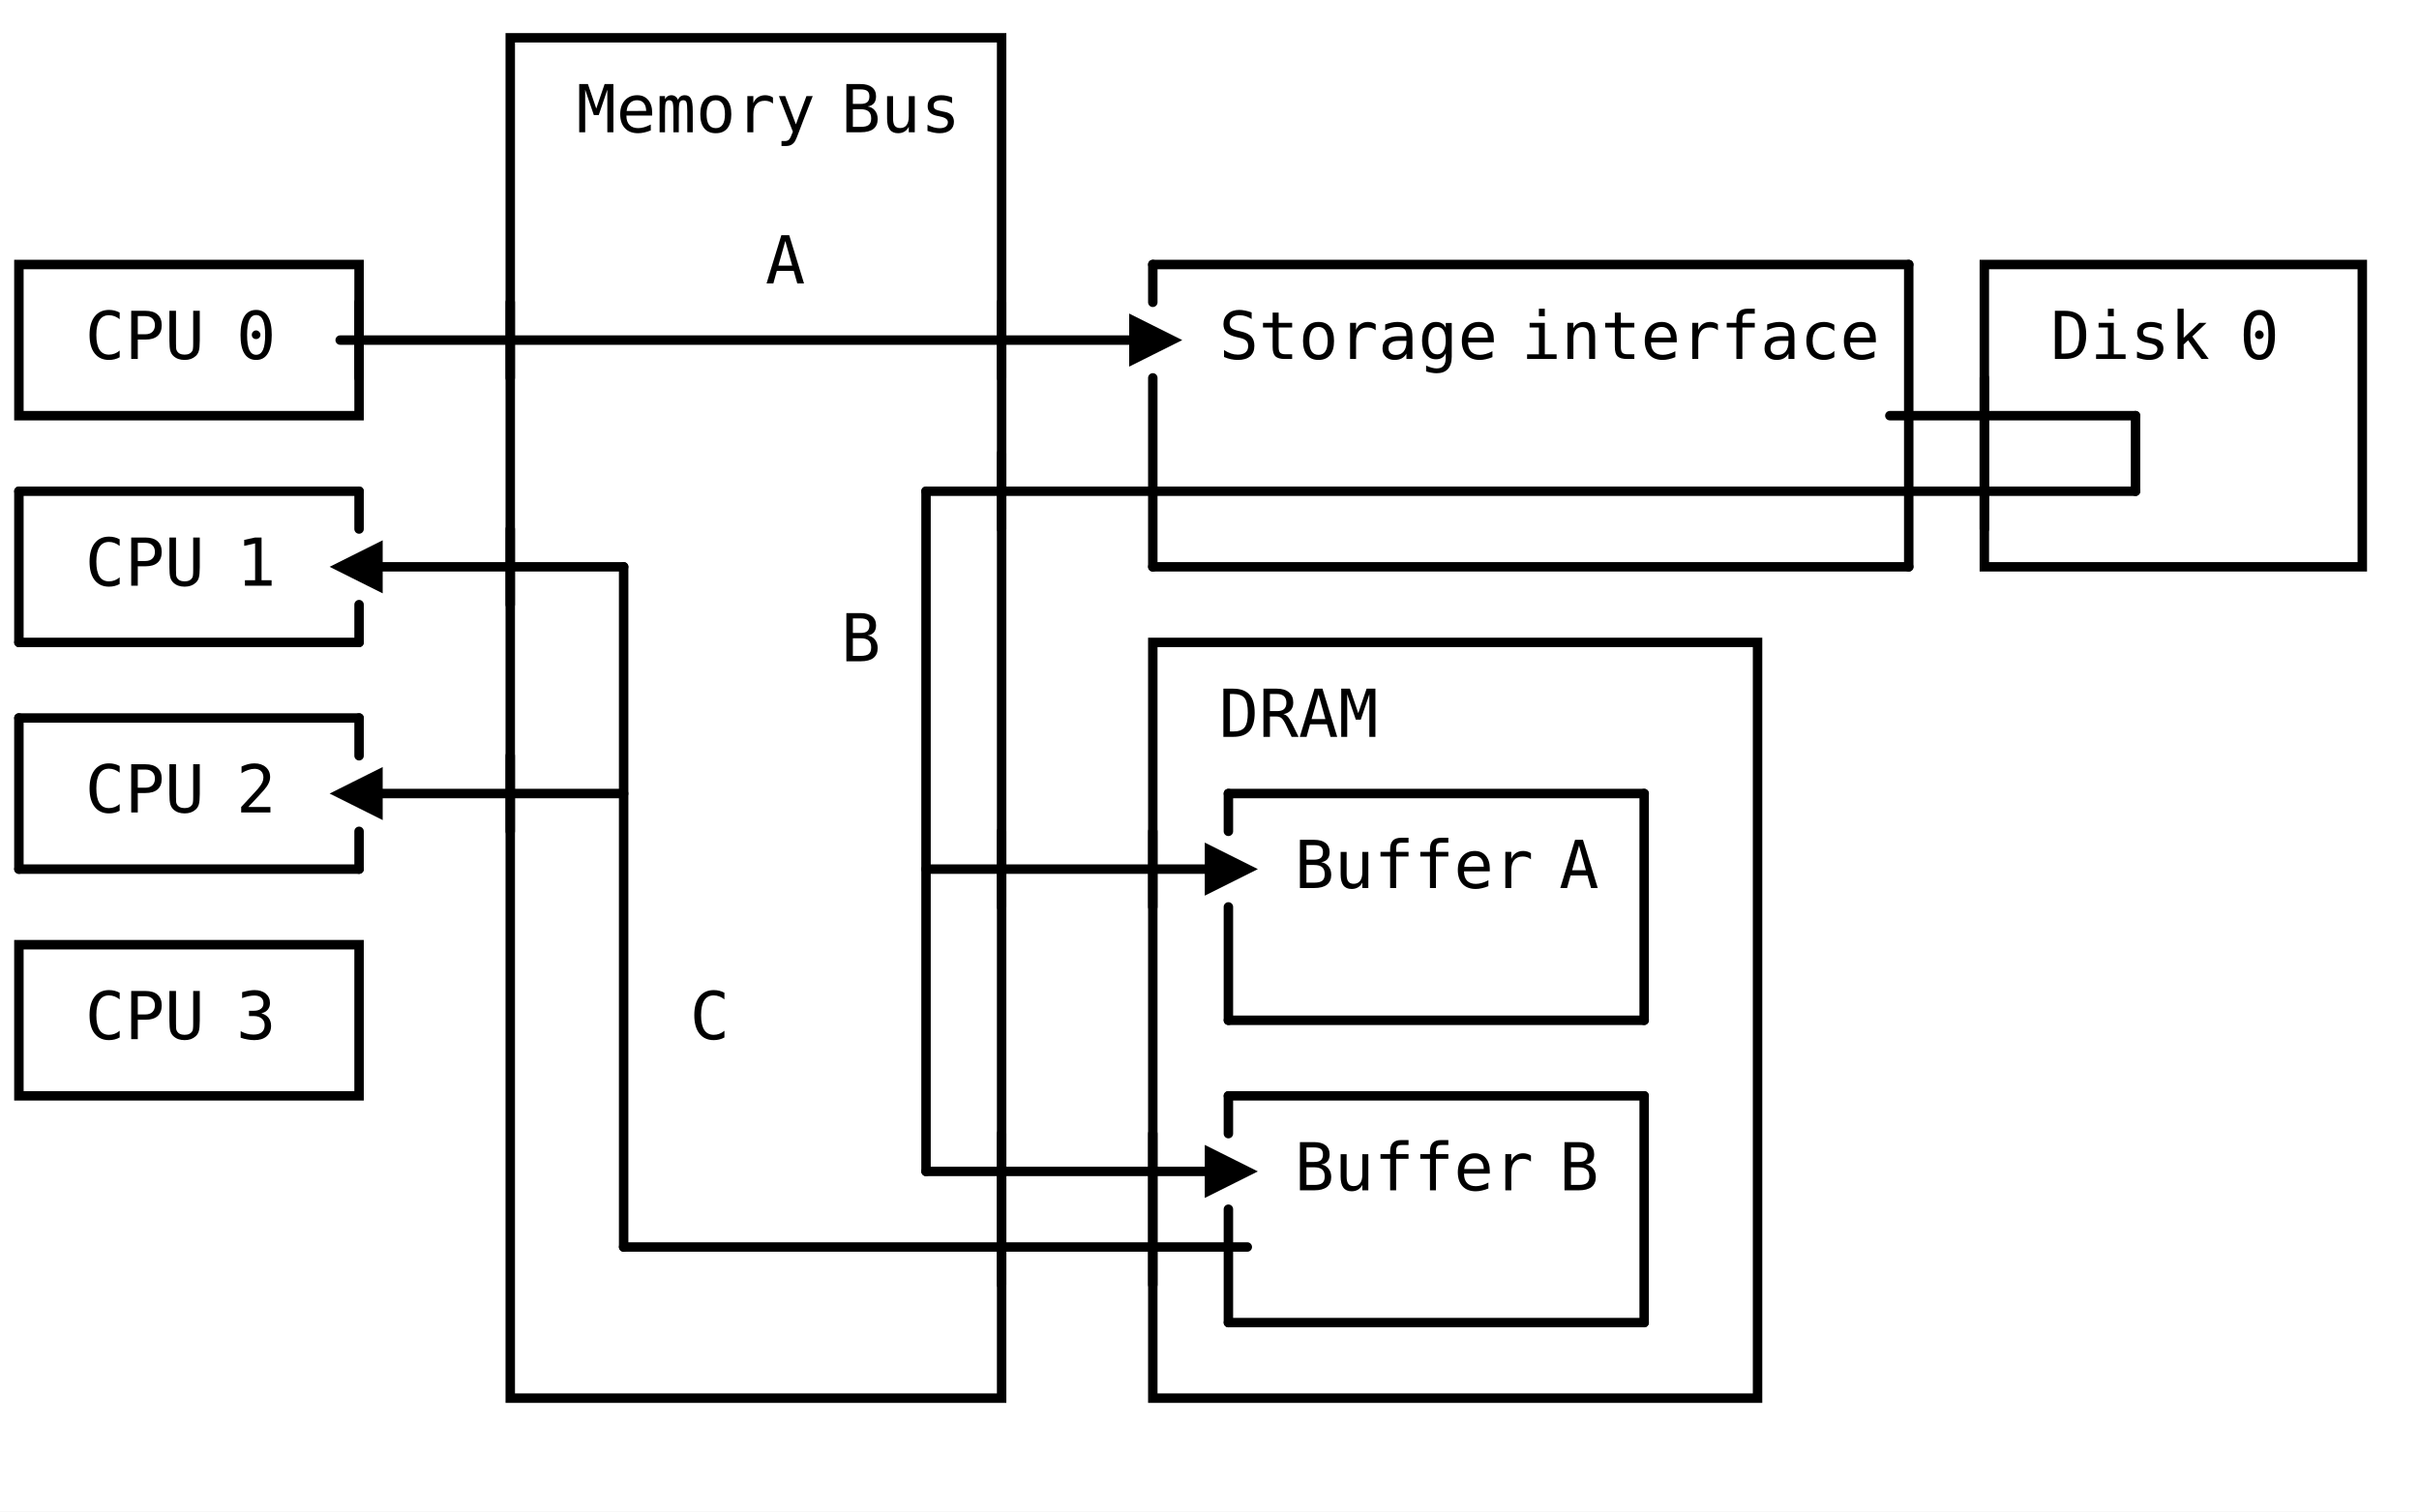
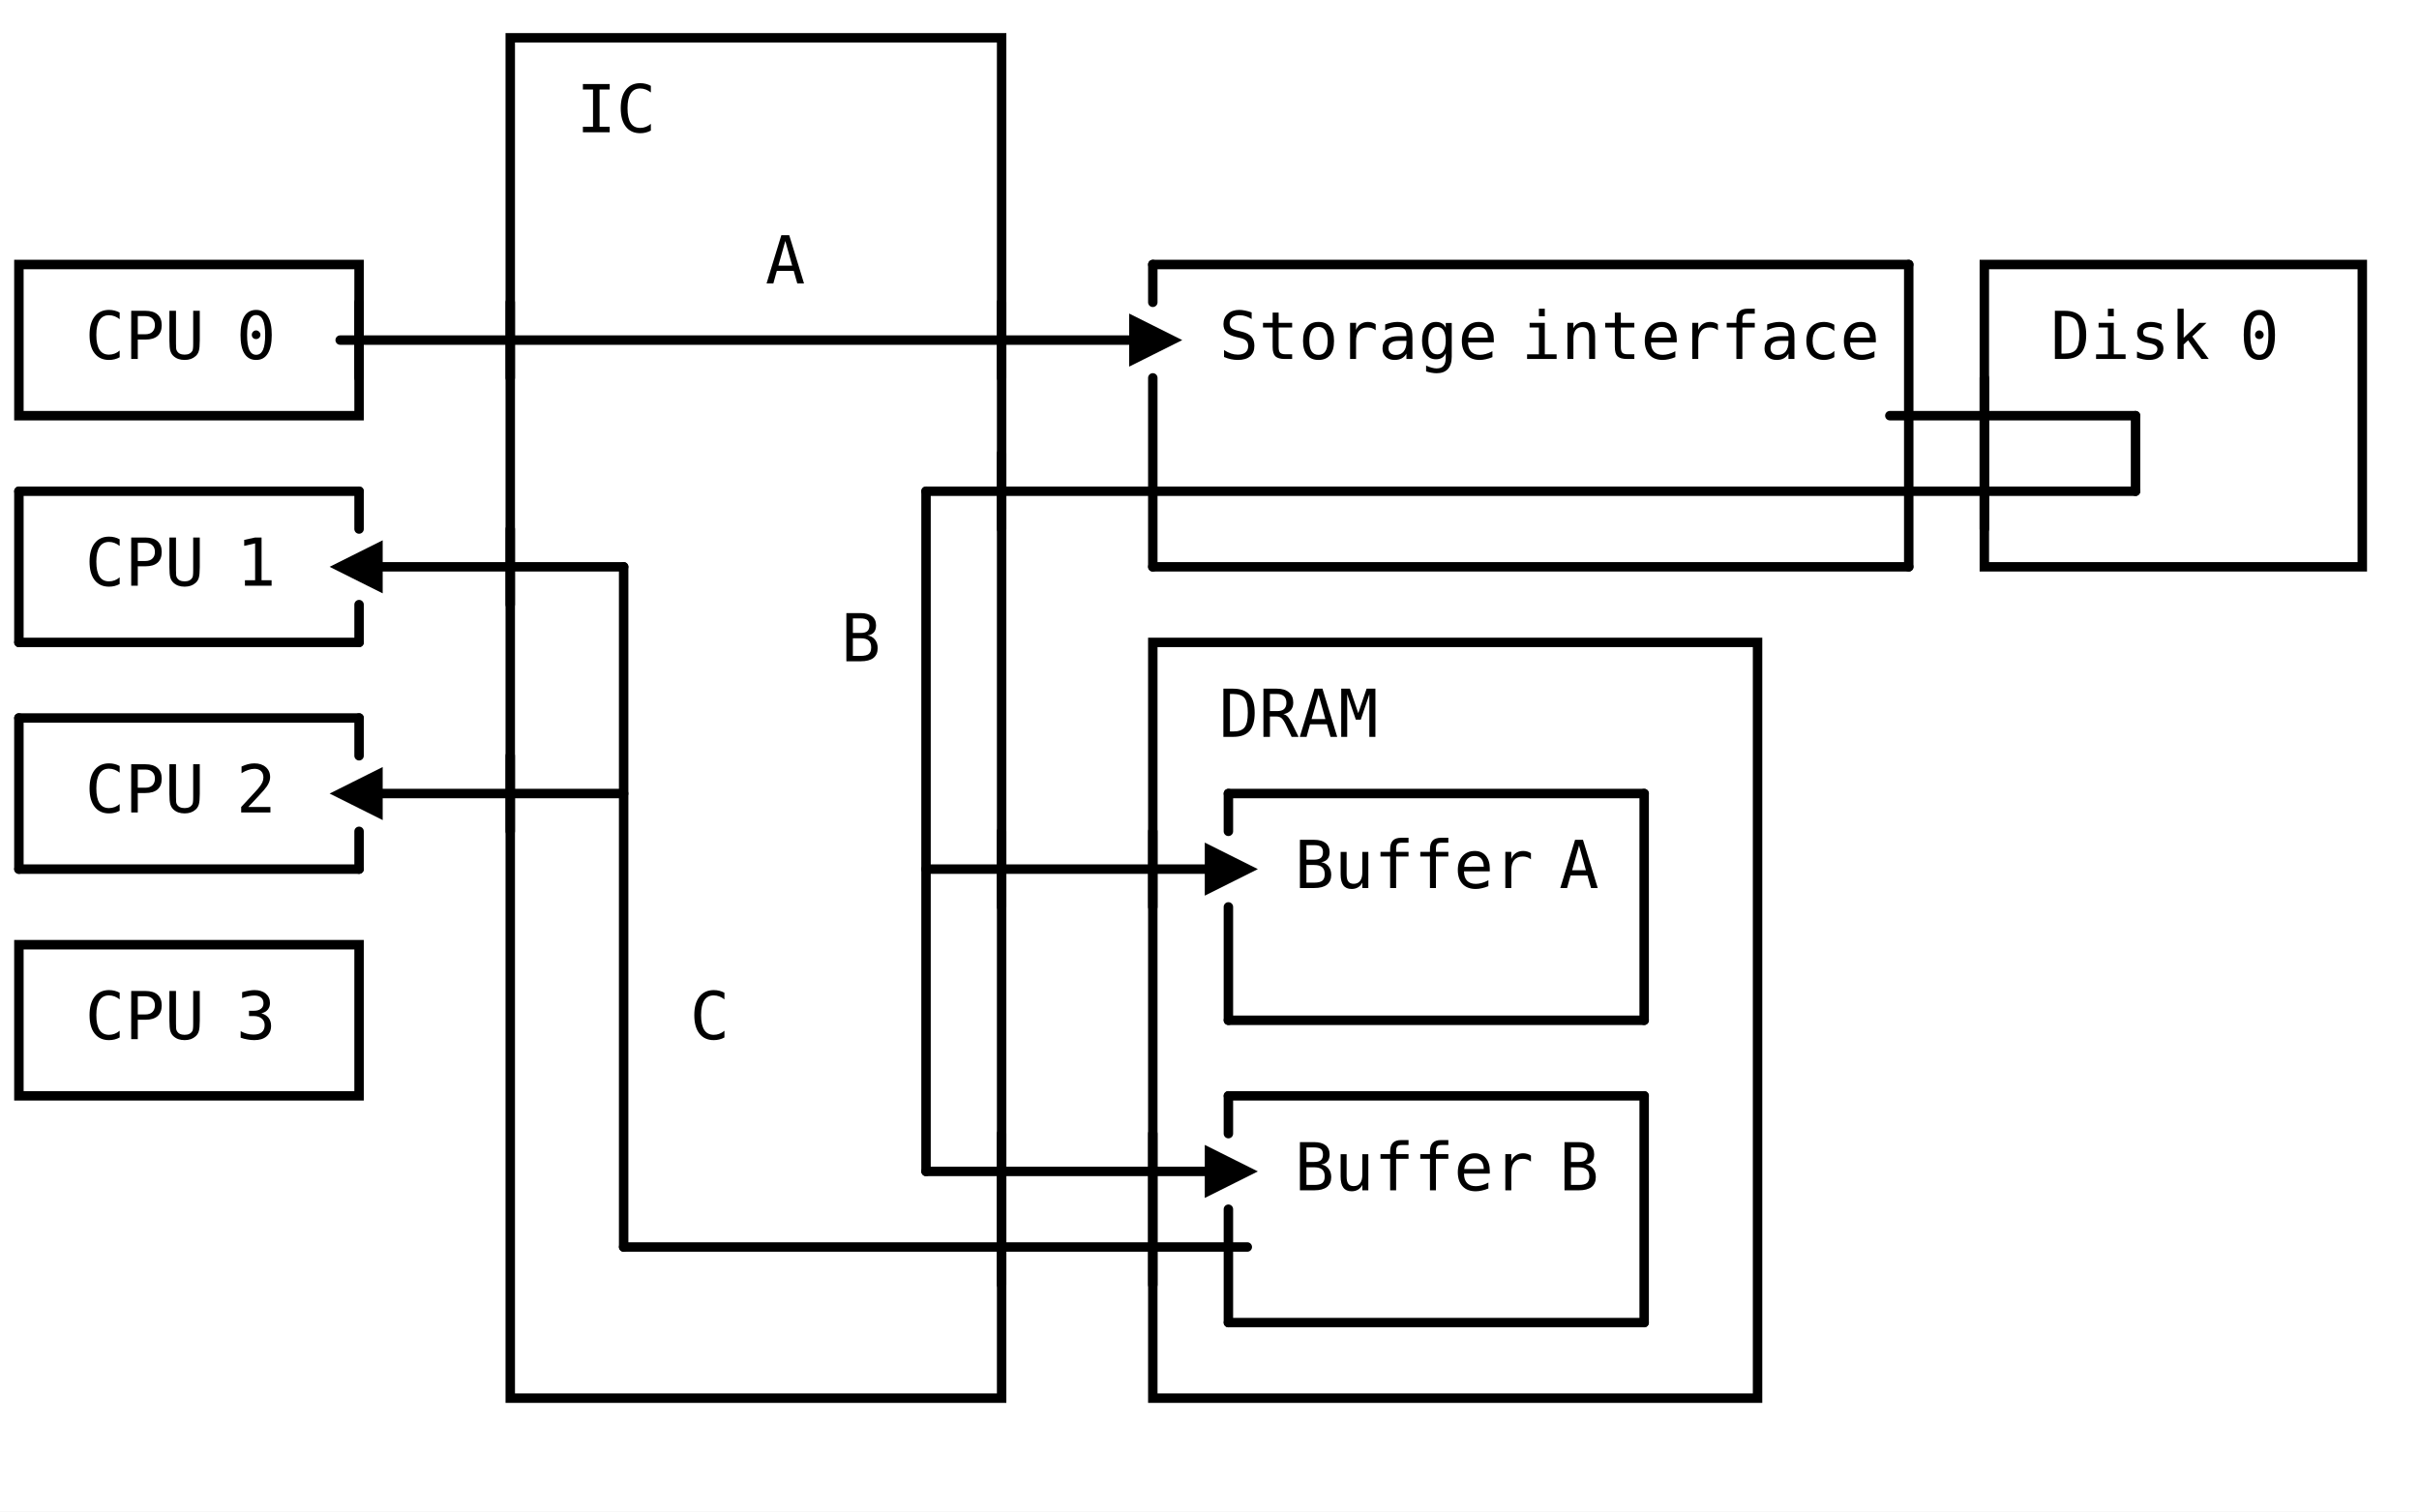
<svg xmlns="http://www.w3.org/2000/svg" width="512" height="320" class="svgbob">
  <style>.svgbob line, .svgbob path, .svgbob circle, .svgbob rect, .svgbob polygon {
    stroke: black;
    stroke-width: 2;
    stroke-opacity: 1;
    fill-opacity: 1;
    stroke-linecap: round;
    stroke-linejoin: miter;
}
.svgbob text {
    white-space: pre;
    fill: black;
    font-family: Iosevka Fixed, monospace;
    font-size: 14px;
}
.svgbob rect.backdrop {
    stroke: none;
    fill: white;
}
.svgbob .broken {
    stroke-dasharray: 8;
}
.svgbob .filled {
    fill: black;
}
.svgbob .bg_filled {
    fill: white;
    stroke-width: 1;
}
.svgbob .nofill {
    fill: white;
}
.svgbob .end_marked_arrow {
    marker-end: url(#arrow);
}
.svgbob .start_marked_arrow {
    marker-start: url(#arrow);
}
.svgbob .end_marked_diamond {
    marker-end: url(#diamond);
}
.svgbob .start_marked_diamond {
    marker-start: url(#diamond);
}
.svgbob .end_marked_circle {
    marker-end: url(#circle);
}
.svgbob .start_marked_circle {
    marker-start: url(#circle);
}
.svgbob .end_marked_open_circle {
    marker-end: url(#open_circle);
}
.svgbob .start_marked_open_circle {
    marker-start: url(#open_circle);
}
.svgbob .end_marked_big_open_circle {
    marker-end: url(#big_open_circle);
}
.svgbob .start_marked_big_open_circle {
    marker-start: url(#big_open_circle);
}</style>
  <defs>
    <marker id="arrow" viewBox="-2 -2 8 8" refX="4" refY="2" markerWidth="7" markerHeight="7" orient="auto-start-reverse">
      <polygon points="0,0 0,4 4,2 0,0" />
    </marker>
    <marker id="diamond" viewBox="-2 -2 8 8" refX="4" refY="2" markerWidth="7" markerHeight="7" orient="auto-start-reverse">
      <polygon points="0,2 2,0 4,2 2,4 0,2" />
    </marker>
    <marker id="circle" viewBox="0 0 8 8" refX="4" refY="4" markerWidth="7" markerHeight="7" orient="auto-start-reverse">
      <circle cx="4" cy="4" r="2" class="filled" />
    </marker>
    <marker id="open_circle" viewBox="0 0 8 8" refX="4" refY="4" markerWidth="7" markerHeight="7" orient="auto-start-reverse">
      <circle cx="4" cy="4" r="2" class="bg_filled" />
    </marker>
    <marker id="big_open_circle" viewBox="0 0 8 8" refX="4" refY="4" markerWidth="7" markerHeight="7" orient="auto-start-reverse">
      <circle cx="4" cy="4" r="3" class="bg_filled" />
    </marker>
  </defs>
  <rect class="backdrop" x="0" y="0" width="512" height="320" />
  <rect x="108" y="8" width="104" height="288" class="solid nofill" rx="0" />
-   <text x="122" y="28">Memory</text>
-   <text x="178" y="28">Bus</text>
+   <text x="122" y="28">IC</text>
  <text x="162" y="60">A</text>
  <line x1="108" y1="64" x2="108" y2="80" class="solid" />
  <line x1="212" y1="64" x2="212" y2="80" class="solid" />
  <line x1="212" y1="96" x2="212" y2="112" class="solid" />
  <line x1="108" y1="112" x2="108" y2="128" class="solid" />
  <line x1="108" y1="160" x2="108" y2="176" class="solid" />
  <line x1="212" y1="176" x2="212" y2="192" class="solid" />
  <line x1="212" y1="240" x2="212" y2="272" class="solid" />
  <text x="178" y="140">B</text>
  <text x="146" y="220">C</text>
  <rect x="4" y="56" width="72" height="32" class="solid nofill" rx="0" />
  <line x1="76" y1="64" x2="76" y2="80" class="solid" />
  <text x="18" y="76">CPU</text>
  <text x="50" y="76">0</text>
  <rect x="420" y="56" width="80" height="64" class="solid nofill" rx="0" />
  <text x="434" y="76">Disk</text>
  <line x1="420" y1="80" x2="420" y2="112" class="solid" />
  <text x="474" y="76">0</text>
  <rect x="244" y="136" width="128" height="160" class="solid nofill" rx="0" />
  <text x="258" y="156">DRAM</text>
  <line x1="244" y1="176" x2="244" y2="192" class="solid" />
  <polygon points="256,180 264,184 256,188" class="filled" />
  <text x="274" y="188">Buffer</text>
  <text x="330" y="188">A</text>
  <line x1="244" y1="240" x2="244" y2="272" class="solid" />
  <polygon points="256,244 264,248 256,252" class="filled" />
  <text x="274" y="252">Buffer</text>
  <text x="330" y="252">B</text>
  <rect x="4" y="200" width="72" height="32" class="solid nofill" rx="0" />
  <text x="18" y="220">CPU</text>
  <text x="50" y="220">3</text>
  <line x1="72" y1="72" x2="240" y2="72" class="solid" />
  <polygon points="240,68 248,72 240,76" class="filled" />
  <text x="258" y="76">Storage</text>
  <text x="322" y="76">interface</text>
  <text x="18" y="124">CPU</text>
  <text x="50" y="124">1</text>
  <polygon points="80,116 72,120 80,124" class="filled" />
  <text x="18" y="172">CPU</text>
  <text x="50" y="172">2</text>
  <polygon points="80,164 72,168 80,172" class="filled" />
  <g>
    <line x1="244" y1="56" x2="404" y2="56" class="solid" />
    <line x1="244" y1="56" x2="244" y2="64" class="solid" />
    <line x1="404" y1="56" x2="404" y2="120" class="solid" />
    <line x1="244" y1="80" x2="244" y2="120" class="solid" />
    <line x1="244" y1="120" x2="404" y2="120" class="solid" />
  </g>
  <g>
    <line x1="400" y1="88" x2="452" y2="88" class="solid" />
    <line x1="452" y1="88" x2="452" y2="104" class="solid" />
    <line x1="196" y1="104" x2="452" y2="104" class="solid" />
    <line x1="196" y1="104" x2="196" y2="248" class="solid" />
    <line x1="196" y1="184" x2="256" y2="184" class="solid" />
    <line x1="196" y1="248" x2="256" y2="248" class="solid" />
  </g>
  <g>
    <line x1="4" y1="104" x2="76" y2="104" class="solid" />
    <line x1="4" y1="104" x2="4" y2="136" class="solid" />
    <line x1="76" y1="104" x2="76" y2="112" class="solid" />
    <line x1="4" y1="136" x2="76" y2="136" class="solid" />
    <line x1="76" y1="128" x2="76" y2="136" class="solid" />
  </g>
  <g>
    <line x1="80" y1="120" x2="132" y2="120" class="solid" />
    <line x1="132" y1="120" x2="132" y2="264" class="solid" />
    <line x1="80" y1="168" x2="132" y2="168" class="solid" />
    <line x1="132" y1="264" x2="264" y2="264" class="solid" />
  </g>
  <g>
    <line x1="4" y1="152" x2="76" y2="152" class="solid" />
    <line x1="4" y1="152" x2="4" y2="184" class="solid" />
    <line x1="76" y1="152" x2="76" y2="160" class="solid" />
    <line x1="4" y1="184" x2="76" y2="184" class="solid" />
    <line x1="76" y1="176" x2="76" y2="184" class="solid" />
  </g>
  <g>
    <line x1="260" y1="168" x2="348" y2="168" class="solid" />
    <line x1="260" y1="168" x2="260" y2="176" class="solid" />
    <line x1="348" y1="168" x2="348" y2="216" class="solid" />
    <line x1="260" y1="192" x2="260" y2="216" class="solid" />
    <line x1="260" y1="216" x2="348" y2="216" class="solid" />
  </g>
  <g>
    <line x1="260" y1="232" x2="348" y2="232" class="solid" />
    <line x1="260" y1="232" x2="260" y2="240" class="solid" />
    <line x1="348" y1="232" x2="348" y2="280" class="solid" />
    <line x1="260" y1="256" x2="260" y2="280" class="solid" />
    <line x1="260" y1="280" x2="348" y2="280" class="solid" />
  </g>
</svg>
